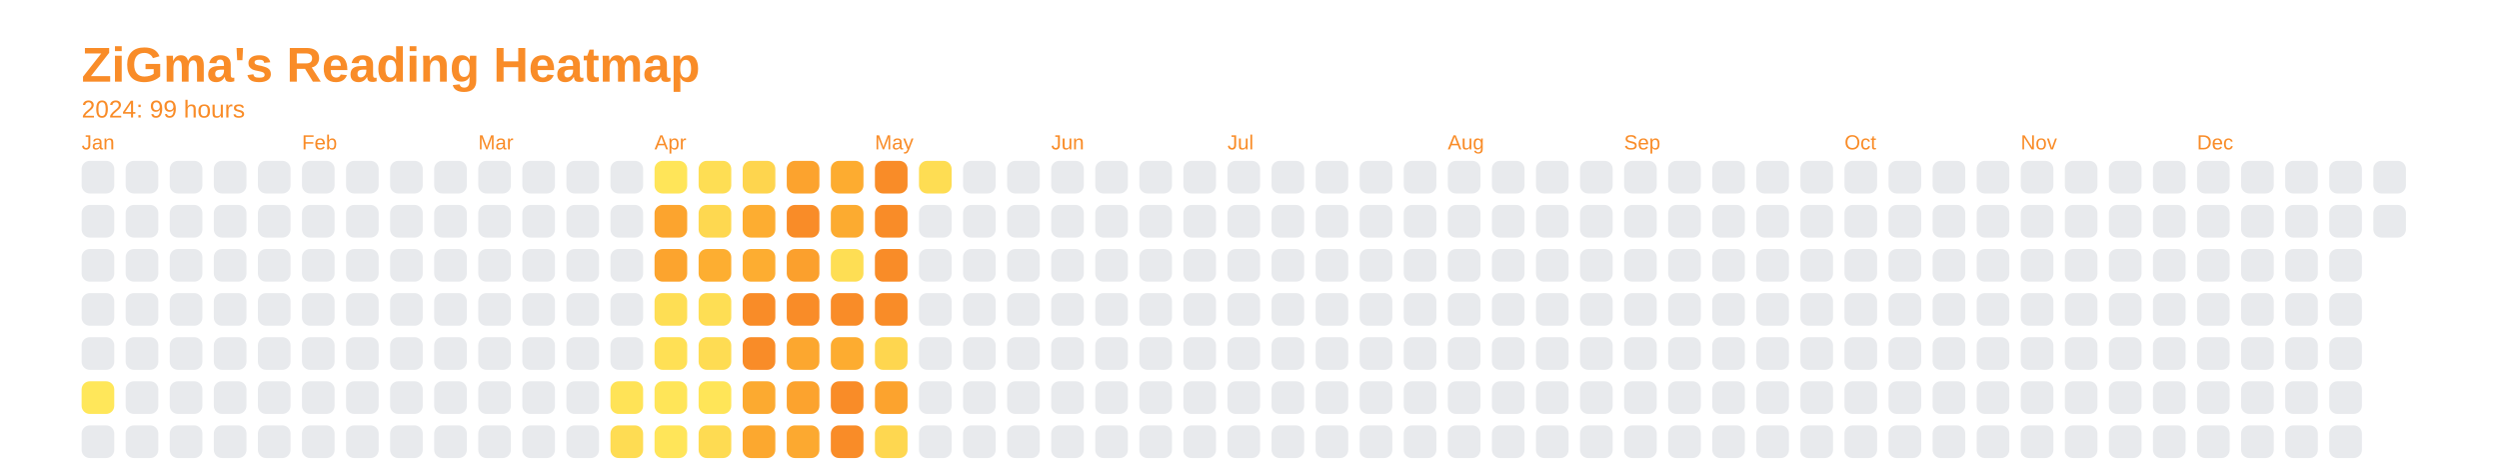
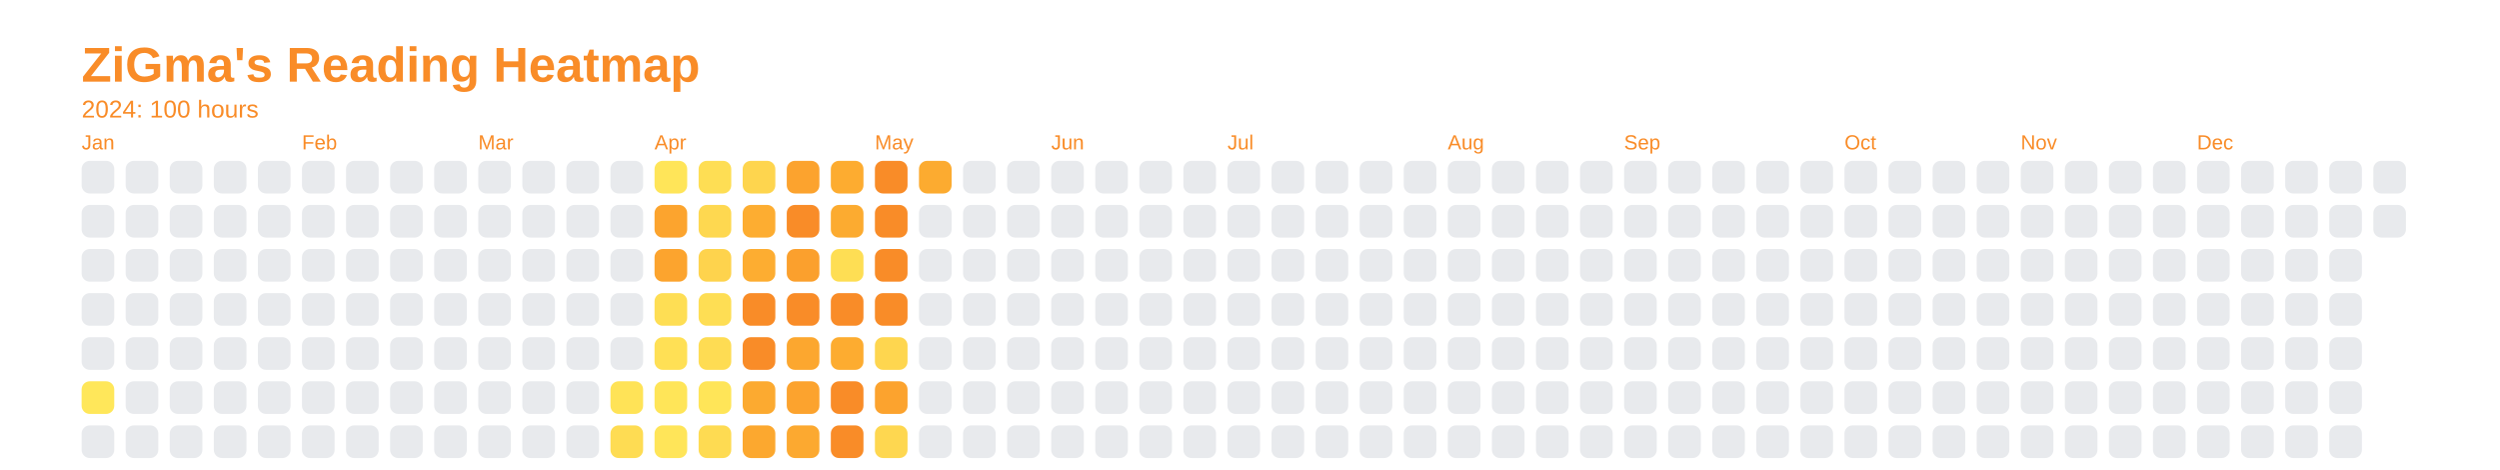
<svg xmlns="http://www.w3.org/2000/svg" baseProfile="full" height="57.5mm" version="1.1" viewBox="0,0,306.2,57.5" width="306.2mm">
  <defs />
  <rect fill="none" height="57.5" width="306.2" x="0" y="0" />
  <text fill="#f98c28" style="font-size:6px; font-family:Arial; font-weight:bold;" x="10" y="10">ZiGma's Reading Heatmap</text>
-   <text fill="#f98c28" style="font-size:3px; font-family:Arial;" x="10" y="14.4">2024: 99 hours</text>
+   <text fill="#f98c28" style="font-size:3px; font-family:Arial;" x="10" y="14.4">2024: 100 hours</text>
  <text fill="#f98c28" style="font-size:2.5px; font-family:Arial" x="10" y="18.3">Jan</text>
  <rect fill="#e8eaed" height="4" rx="1" ry="1" width="4" x="10" y="19.7" />
  <rect fill="#e8eaed" height="4" rx="1" ry="1" width="4" x="10" y="25.1" />
  <rect fill="#e8eaed" height="4" rx="1" ry="1" width="4" x="10" y="30.5" />
  <rect fill="#e8eaed" height="4" rx="1" ry="1" width="4" x="10" y="35.9" />
  <rect fill="#e8eaed" height="4" rx="1" ry="1" width="4" x="10" y="41.3" />
  <rect fill="#ffe75a" height="4" rx="1" ry="1" width="4" x="10" y="46.7" />
  <rect fill="#e8eaed" height="4" rx="1" ry="1" width="4" x="10" y="52.1" />
  <rect fill="#e8eaed" height="4" rx="1" ry="1" width="4" x="15.4" y="19.7" />
  <rect fill="#e8eaed" height="4" rx="1" ry="1" width="4" x="15.4" y="25.1" />
  <rect fill="#e8eaed" height="4" rx="1" ry="1" width="4" x="15.4" y="30.5" />
  <rect fill="#e8eaed" height="4" rx="1" ry="1" width="4" x="15.4" y="35.9" />
  <rect fill="#e8eaed" height="4" rx="1" ry="1" width="4" x="15.4" y="41.3" />
  <rect fill="#e8eaed" height="4" rx="1" ry="1" width="4" x="15.4" y="46.7" />
  <rect fill="#e8eaed" height="4" rx="1" ry="1" width="4" x="15.4" y="52.1" />
  <rect fill="#e8eaed" height="4" rx="1" ry="1" width="4" x="20.8" y="19.7" />
  <rect fill="#e8eaed" height="4" rx="1" ry="1" width="4" x="20.8" y="25.1" />
  <rect fill="#e8eaed" height="4" rx="1" ry="1" width="4" x="20.8" y="30.5" />
  <rect fill="#e8eaed" height="4" rx="1" ry="1" width="4" x="20.8" y="35.9" />
  <rect fill="#e8eaed" height="4" rx="1" ry="1" width="4" x="20.8" y="41.3" />
  <rect fill="#e8eaed" height="4" rx="1" ry="1" width="4" x="20.8" y="46.7" />
  <rect fill="#e8eaed" height="4" rx="1" ry="1" width="4" x="20.8" y="52.1" />
  <rect fill="#e8eaed" height="4" rx="1" ry="1" width="4" x="26.2" y="19.7" />
  <rect fill="#e8eaed" height="4" rx="1" ry="1" width="4" x="26.2" y="25.1" />
  <rect fill="#e8eaed" height="4" rx="1" ry="1" width="4" x="26.2" y="30.5" />
  <rect fill="#e8eaed" height="4" rx="1" ry="1" width="4" x="26.2" y="35.9" />
  <rect fill="#e8eaed" height="4" rx="1" ry="1" width="4" x="26.2" y="41.3" />
  <rect fill="#e8eaed" height="4" rx="1" ry="1" width="4" x="26.2" y="46.7" />
  <rect fill="#e8eaed" height="4" rx="1" ry="1" width="4" x="26.2" y="52.1" />
  <rect fill="#e8eaed" height="4" rx="1" ry="1" width="4" x="31.6" y="19.7" />
  <rect fill="#e8eaed" height="4" rx="1" ry="1" width="4" x="31.6" y="25.1" />
  <rect fill="#e8eaed" height="4" rx="1" ry="1" width="4" x="31.6" y="30.5" />
  <rect fill="#e8eaed" height="4" rx="1" ry="1" width="4" x="31.6" y="35.9" />
  <rect fill="#e8eaed" height="4" rx="1" ry="1" width="4" x="31.6" y="41.3" />
  <rect fill="#e8eaed" height="4" rx="1" ry="1" width="4" x="31.6" y="46.7" />
  <rect fill="#e8eaed" height="4" rx="1" ry="1" width="4" x="31.6" y="52.1" />
  <text fill="#f98c28" style="font-size:2.5px; font-family:Arial" x="37.0" y="18.3">Feb</text>
  <rect fill="#e8eaed" height="4" rx="1" ry="1" width="4" x="37.0" y="19.7" />
  <rect fill="#e8eaed" height="4" rx="1" ry="1" width="4" x="37.0" y="25.1" />
  <rect fill="#e8eaed" height="4" rx="1" ry="1" width="4" x="37.0" y="30.5" />
  <rect fill="#e8eaed" height="4" rx="1" ry="1" width="4" x="37.0" y="35.9" />
  <rect fill="#e8eaed" height="4" rx="1" ry="1" width="4" x="37.0" y="41.3" />
  <rect fill="#e8eaed" height="4" rx="1" ry="1" width="4" x="37.0" y="46.7" />
  <rect fill="#e8eaed" height="4" rx="1" ry="1" width="4" x="37.0" y="52.1" />
  <rect fill="#e8eaed" height="4" rx="1" ry="1" width="4" x="42.4" y="19.7" />
  <rect fill="#e8eaed" height="4" rx="1" ry="1" width="4" x="42.4" y="25.1" />
  <rect fill="#e8eaed" height="4" rx="1" ry="1" width="4" x="42.4" y="30.5" />
  <rect fill="#e8eaed" height="4" rx="1" ry="1" width="4" x="42.4" y="35.9" />
  <rect fill="#e8eaed" height="4" rx="1" ry="1" width="4" x="42.4" y="41.3" />
  <rect fill="#e8eaed" height="4" rx="1" ry="1" width="4" x="42.4" y="46.7" />
  <rect fill="#e8eaed" height="4" rx="1" ry="1" width="4" x="42.4" y="52.1" />
  <rect fill="#e8eaed" height="4" rx="1" ry="1" width="4" x="47.8" y="19.7" />
  <rect fill="#e8eaed" height="4" rx="1" ry="1" width="4" x="47.8" y="25.1" />
  <rect fill="#e8eaed" height="4" rx="1" ry="1" width="4" x="47.8" y="30.5" />
  <rect fill="#e8eaed" height="4" rx="1" ry="1" width="4" x="47.8" y="35.9" />
  <rect fill="#e8eaed" height="4" rx="1" ry="1" width="4" x="47.8" y="41.3" />
  <rect fill="#e8eaed" height="4" rx="1" ry="1" width="4" x="47.8" y="46.7" />
  <rect fill="#e8eaed" height="4" rx="1" ry="1" width="4" x="47.8" y="52.1" />
  <rect fill="#e8eaed" height="4" rx="1" ry="1" width="4" x="53.2" y="19.7" />
  <rect fill="#e8eaed" height="4" rx="1" ry="1" width="4" x="53.2" y="25.1" />
  <rect fill="#e8eaed" height="4" rx="1" ry="1" width="4" x="53.2" y="30.5" />
  <rect fill="#e8eaed" height="4" rx="1" ry="1" width="4" x="53.2" y="35.9" />
  <rect fill="#e8eaed" height="4" rx="1" ry="1" width="4" x="53.2" y="41.3" />
  <rect fill="#e8eaed" height="4" rx="1" ry="1" width="4" x="53.2" y="46.7" />
  <rect fill="#e8eaed" height="4" rx="1" ry="1" width="4" x="53.2" y="52.1" />
  <text fill="#f98c28" style="font-size:2.5px; font-family:Arial" x="58.6" y="18.3">Mar</text>
  <rect fill="#e8eaed" height="4" rx="1" ry="1" width="4" x="58.6" y="19.7" />
  <rect fill="#e8eaed" height="4" rx="1" ry="1" width="4" x="58.6" y="25.1" />
  <rect fill="#e8eaed" height="4" rx="1" ry="1" width="4" x="58.6" y="30.5" />
  <rect fill="#e8eaed" height="4" rx="1" ry="1" width="4" x="58.6" y="35.9" />
  <rect fill="#e8eaed" height="4" rx="1" ry="1" width="4" x="58.6" y="41.3" />
  <rect fill="#e8eaed" height="4" rx="1" ry="1" width="4" x="58.6" y="46.7" />
  <rect fill="#e8eaed" height="4" rx="1" ry="1" width="4" x="58.6" y="52.1" />
  <rect fill="#e8eaed" height="4" rx="1" ry="1" width="4" x="64" y="19.7" />
  <rect fill="#e8eaed" height="4" rx="1" ry="1" width="4" x="64" y="25.1" />
  <rect fill="#e8eaed" height="4" rx="1" ry="1" width="4" x="64" y="30.5" />
  <rect fill="#e8eaed" height="4" rx="1" ry="1" width="4" x="64" y="35.9" />
  <rect fill="#e8eaed" height="4" rx="1" ry="1" width="4" x="64" y="41.3" />
  <rect fill="#e8eaed" height="4" rx="1" ry="1" width="4" x="64" y="46.7" />
  <rect fill="#e8eaed" height="4" rx="1" ry="1" width="4" x="64" y="52.1" />
  <rect fill="#e8eaed" height="4" rx="1" ry="1" width="4" x="69.4" y="19.7" />
  <rect fill="#e8eaed" height="4" rx="1" ry="1" width="4" x="69.4" y="25.1" />
  <rect fill="#e8eaed" height="4" rx="1" ry="1" width="4" x="69.4" y="30.5" />
  <rect fill="#e8eaed" height="4" rx="1" ry="1" width="4" x="69.4" y="35.9" />
  <rect fill="#e8eaed" height="4" rx="1" ry="1" width="4" x="69.4" y="41.3" />
  <rect fill="#e8eaed" height="4" rx="1" ry="1" width="4" x="69.4" y="46.7" />
  <rect fill="#e8eaed" height="4" rx="1" ry="1" width="4" x="69.4" y="52.1" />
  <rect fill="#e8eaed" height="4" rx="1" ry="1" width="4" x="74.8" y="19.7" />
  <rect fill="#e8eaed" height="4" rx="1" ry="1" width="4" x="74.8" y="25.1" />
  <rect fill="#e8eaed" height="4" rx="1" ry="1" width="4" x="74.8" y="30.5" />
  <rect fill="#e8eaed" height="4" rx="1" ry="1" width="4" x="74.8" y="35.9" />
  <rect fill="#e8eaed" height="4" rx="1" ry="1" width="4" x="74.8" y="41.3" />
  <rect fill="#ffe357" height="4" rx="1" ry="1" width="4" x="74.8" y="46.7" />
  <rect fill="#fedc53" height="4" rx="1" ry="1" width="4" x="74.8" y="52.1" />
  <text fill="#f98c28" style="font-size:2.5px; font-family:Arial" x="80.2" y="18.3">Apr</text>
  <rect fill="#ffe559" height="4" rx="1" ry="1" width="4" x="80.2" y="19.7" />
  <rect fill="#fca42e" height="4" rx="1" ry="1" width="4" x="80.2" y="25.1" />
  <rect fill="#fca42e" height="4" rx="1" ry="1" width="4" x="80.2" y="30.5" />
  <rect fill="#fede54" height="4" rx="1" ry="1" width="4" x="80.2" y="35.9" />
  <rect fill="#ffe055" height="4" rx="1" ry="1" width="4" x="80.2" y="41.3" />
  <rect fill="#ffe558" height="4" rx="1" ry="1" width="4" x="80.2" y="46.7" />
  <rect fill="#ffe559" height="4" rx="1" ry="1" width="4" x="80.2" y="52.1" />
  <rect fill="#fede54" height="4" rx="1" ry="1" width="4" x="85.6" y="19.7" />
  <rect fill="#fed850" height="4" rx="1" ry="1" width="4" x="85.6" y="25.1" />
-   <rect fill="#fdae31" height="4" rx="1" ry="1" width="4" x="85.6" y="30.5" />
+   <rect fill="#fed34d" height="4" rx="1" ry="1" width="4" x="85.6" y="30.5" />
  <rect fill="#fede54" height="4" rx="1" ry="1" width="4" x="85.6" y="35.9" />
  <rect fill="#fedc53" height="4" rx="1" ry="1" width="4" x="85.6" y="41.3" />
  <rect fill="#ffe558" height="4" rx="1" ry="1" width="4" x="85.6" y="46.7" />
  <rect fill="#fedb52" height="4" rx="1" ry="1" width="4" x="85.6" y="52.1" />
  <rect fill="#fed54e" height="4" rx="1" ry="1" width="4" x="91" y="19.7" />
  <rect fill="#fdad31" height="4" rx="1" ry="1" width="4" x="91" y="25.1" />
  <rect fill="#fdad31" height="4" rx="1" ry="1" width="4" x="91" y="30.5" />
  <rect fill="#f98c28" height="4" rx="1" ry="1" width="4" x="91" y="35.9" />
  <rect fill="#f98c28" height="4" rx="1" ry="1" width="4" x="91" y="41.3" />
  <rect fill="#fcaa30" height="4" rx="1" ry="1" width="4" x="91" y="46.7" />
  <rect fill="#fca82f" height="4" rx="1" ry="1" width="4" x="91" y="52.1" />
  <rect fill="#fca32e" height="4" rx="1" ry="1" width="4" x="96.4" y="19.7" />
  <rect fill="#f98c28" height="4" rx="1" ry="1" width="4" x="96.4" y="25.1" />
  <rect fill="#fba02d" height="4" rx="1" ry="1" width="4" x="96.4" y="30.5" />
  <rect fill="#f98c28" height="4" rx="1" ry="1" width="4" x="96.4" y="35.9" />
  <rect fill="#fca72f" height="4" rx="1" ry="1" width="4" x="96.4" y="41.3" />
  <rect fill="#fca32e" height="4" rx="1" ry="1" width="4" x="96.4" y="46.7" />
  <rect fill="#fca930" height="4" rx="1" ry="1" width="4" x="96.4" y="52.1" />
  <rect fill="#fdac30" height="4" rx="1" ry="1" width="4" x="101.8" y="19.7" />
  <rect fill="#fcab30" height="4" rx="1" ry="1" width="4" x="101.8" y="25.1" />
  <rect fill="#fede54" height="4" rx="1" ry="1" width="4" x="101.8" y="30.5" />
  <rect fill="#f98c28" height="4" rx="1" ry="1" width="4" x="101.8" y="35.9" />
  <rect fill="#fdac30" height="4" rx="1" ry="1" width="4" x="101.8" y="41.3" />
  <rect fill="#f98c28" height="4" rx="1" ry="1" width="4" x="101.8" y="46.7" />
  <rect fill="#f98c28" height="4" rx="1" ry="1" width="4" x="101.8" y="52.1" />
  <text fill="#f98c28" style="font-size:2.5px; font-family:Arial" x="107.2" y="18.3">May</text>
  <rect fill="#f98c28" height="4" rx="1" ry="1" width="4" x="107.2" y="19.7" />
  <rect fill="#f98c28" height="4" rx="1" ry="1" width="4" x="107.2" y="25.1" />
  <rect fill="#f98c28" height="4" rx="1" ry="1" width="4" x="107.2" y="30.5" />
  <rect fill="#f98c28" height="4" rx="1" ry="1" width="4" x="107.2" y="35.9" />
  <rect fill="#fed64f" height="4" rx="1" ry="1" width="4" x="107.2" y="41.3" />
  <rect fill="#fca32e" height="4" rx="1" ry="1" width="4" x="107.2" y="46.7" />
  <rect fill="#fed750" height="4" rx="1" ry="1" width="4" x="107.2" y="52.1" />
-   <rect fill="#fedd53" height="4" rx="1" ry="1" width="4" x="112.6" y="19.7" />
+   <rect fill="#fcab30" height="4" rx="1" ry="1" width="4" x="112.6" y="19.7" />
  <rect fill="#e8eaed" height="4" rx="1" ry="1" width="4" x="112.6" y="25.1" />
  <rect fill="#e8eaed" height="4" rx="1" ry="1" width="4" x="112.6" y="30.5" />
  <rect fill="#e8eaed" height="4" rx="1" ry="1" width="4" x="112.6" y="35.9" />
  <rect fill="#e8eaed" height="4" rx="1" ry="1" width="4" x="112.6" y="41.3" />
  <rect fill="#e8eaed" height="4" rx="1" ry="1" width="4" x="112.6" y="46.7" />
  <rect fill="#e8eaed" height="4" rx="1" ry="1" width="4" x="112.6" y="52.1" />
  <rect fill="#e8eaed" height="4" rx="1" ry="1" width="4" x="118" y="19.7" />
  <rect fill="#e8eaed" height="4" rx="1" ry="1" width="4" x="118" y="25.1" />
  <rect fill="#e8eaed" height="4" rx="1" ry="1" width="4" x="118" y="30.5" />
  <rect fill="#e8eaed" height="4" rx="1" ry="1" width="4" x="118" y="35.9" />
  <rect fill="#e8eaed" height="4" rx="1" ry="1" width="4" x="118" y="41.3" />
  <rect fill="#e8eaed" height="4" rx="1" ry="1" width="4" x="118" y="46.7" />
  <rect fill="#e8eaed" height="4" rx="1" ry="1" width="4" x="118" y="52.1" />
  <rect fill="#e8eaed" height="4" rx="1" ry="1" width="4" x="123.4" y="19.7" />
  <rect fill="#e8eaed" height="4" rx="1" ry="1" width="4" x="123.4" y="25.1" />
  <rect fill="#e8eaed" height="4" rx="1" ry="1" width="4" x="123.4" y="30.5" />
  <rect fill="#e8eaed" height="4" rx="1" ry="1" width="4" x="123.4" y="35.9" />
  <rect fill="#e8eaed" height="4" rx="1" ry="1" width="4" x="123.4" y="41.3" />
  <rect fill="#e8eaed" height="4" rx="1" ry="1" width="4" x="123.4" y="46.7" />
  <rect fill="#e8eaed" height="4" rx="1" ry="1" width="4" x="123.4" y="52.1" />
  <text fill="#f98c28" style="font-size:2.5px; font-family:Arial" x="128.8" y="18.3">Jun</text>
  <rect fill="#e8eaed" height="4" rx="1" ry="1" width="4" x="128.8" y="19.7" />
  <rect fill="#e8eaed" height="4" rx="1" ry="1" width="4" x="128.8" y="25.1" />
  <rect fill="#e8eaed" height="4" rx="1" ry="1" width="4" x="128.8" y="30.5" />
  <rect fill="#e8eaed" height="4" rx="1" ry="1" width="4" x="128.8" y="35.9" />
  <rect fill="#e8eaed" height="4" rx="1" ry="1" width="4" x="128.8" y="41.3" />
  <rect fill="#e8eaed" height="4" rx="1" ry="1" width="4" x="128.8" y="46.7" />
  <rect fill="#e8eaed" height="4" rx="1" ry="1" width="4" x="128.8" y="52.1" />
  <rect fill="#e8eaed" height="4" rx="1" ry="1" width="4" x="134.2" y="19.7" />
  <rect fill="#e8eaed" height="4" rx="1" ry="1" width="4" x="134.2" y="25.1" />
  <rect fill="#e8eaed" height="4" rx="1" ry="1" width="4" x="134.2" y="30.5" />
  <rect fill="#e8eaed" height="4" rx="1" ry="1" width="4" x="134.2" y="35.9" />
  <rect fill="#e8eaed" height="4" rx="1" ry="1" width="4" x="134.2" y="41.3" />
  <rect fill="#e8eaed" height="4" rx="1" ry="1" width="4" x="134.2" y="46.7" />
  <rect fill="#e8eaed" height="4" rx="1" ry="1" width="4" x="134.2" y="52.1" />
  <rect fill="#e8eaed" height="4" rx="1" ry="1" width="4" x="139.6" y="19.7" />
  <rect fill="#e8eaed" height="4" rx="1" ry="1" width="4" x="139.6" y="25.1" />
  <rect fill="#e8eaed" height="4" rx="1" ry="1" width="4" x="139.6" y="30.5" />
  <rect fill="#e8eaed" height="4" rx="1" ry="1" width="4" x="139.6" y="35.9" />
  <rect fill="#e8eaed" height="4" rx="1" ry="1" width="4" x="139.6" y="41.3" />
  <rect fill="#e8eaed" height="4" rx="1" ry="1" width="4" x="139.6" y="46.7" />
  <rect fill="#e8eaed" height="4" rx="1" ry="1" width="4" x="139.6" y="52.1" />
  <rect fill="#e8eaed" height="4" rx="1" ry="1" width="4" x="145" y="19.7" />
  <rect fill="#e8eaed" height="4" rx="1" ry="1" width="4" x="145" y="25.1" />
  <rect fill="#e8eaed" height="4" rx="1" ry="1" width="4" x="145" y="30.5" />
  <rect fill="#e8eaed" height="4" rx="1" ry="1" width="4" x="145" y="35.9" />
  <rect fill="#e8eaed" height="4" rx="1" ry="1" width="4" x="145" y="41.3" />
  <rect fill="#e8eaed" height="4" rx="1" ry="1" width="4" x="145" y="46.7" />
  <rect fill="#e8eaed" height="4" rx="1" ry="1" width="4" x="145" y="52.1" />
  <text fill="#f98c28" style="font-size:2.5px; font-family:Arial" x="150.4" y="18.3">Jul</text>
  <rect fill="#e8eaed" height="4" rx="1" ry="1" width="4" x="150.4" y="19.7" />
  <rect fill="#e8eaed" height="4" rx="1" ry="1" width="4" x="150.4" y="25.1" />
  <rect fill="#e8eaed" height="4" rx="1" ry="1" width="4" x="150.4" y="30.5" />
  <rect fill="#e8eaed" height="4" rx="1" ry="1" width="4" x="150.4" y="35.9" />
  <rect fill="#e8eaed" height="4" rx="1" ry="1" width="4" x="150.4" y="41.3" />
  <rect fill="#e8eaed" height="4" rx="1" ry="1" width="4" x="150.4" y="46.7" />
  <rect fill="#e8eaed" height="4" rx="1" ry="1" width="4" x="150.4" y="52.1" />
  <rect fill="#e8eaed" height="4" rx="1" ry="1" width="4" x="155.8" y="19.7" />
  <rect fill="#e8eaed" height="4" rx="1" ry="1" width="4" x="155.8" y="25.1" />
  <rect fill="#e8eaed" height="4" rx="1" ry="1" width="4" x="155.8" y="30.5" />
  <rect fill="#e8eaed" height="4" rx="1" ry="1" width="4" x="155.8" y="35.9" />
  <rect fill="#e8eaed" height="4" rx="1" ry="1" width="4" x="155.8" y="41.3" />
  <rect fill="#e8eaed" height="4" rx="1" ry="1" width="4" x="155.8" y="46.7" />
  <rect fill="#e8eaed" height="4" rx="1" ry="1" width="4" x="155.8" y="52.1" />
  <rect fill="#e8eaed" height="4" rx="1" ry="1" width="4" x="161.2" y="19.7" />
  <rect fill="#e8eaed" height="4" rx="1" ry="1" width="4" x="161.2" y="25.1" />
  <rect fill="#e8eaed" height="4" rx="1" ry="1" width="4" x="161.2" y="30.5" />
  <rect fill="#e8eaed" height="4" rx="1" ry="1" width="4" x="161.2" y="35.9" />
  <rect fill="#e8eaed" height="4" rx="1" ry="1" width="4" x="161.2" y="41.3" />
  <rect fill="#e8eaed" height="4" rx="1" ry="1" width="4" x="161.2" y="46.7" />
  <rect fill="#e8eaed" height="4" rx="1" ry="1" width="4" x="161.2" y="52.1" />
  <rect fill="#e8eaed" height="4" rx="1" ry="1" width="4" x="166.6" y="19.7" />
  <rect fill="#e8eaed" height="4" rx="1" ry="1" width="4" x="166.6" y="25.1" />
  <rect fill="#e8eaed" height="4" rx="1" ry="1" width="4" x="166.6" y="30.5" />
  <rect fill="#e8eaed" height="4" rx="1" ry="1" width="4" x="166.6" y="35.9" />
  <rect fill="#e8eaed" height="4" rx="1" ry="1" width="4" x="166.6" y="41.3" />
  <rect fill="#e8eaed" height="4" rx="1" ry="1" width="4" x="166.6" y="46.7" />
  <rect fill="#e8eaed" height="4" rx="1" ry="1" width="4" x="166.6" y="52.1" />
  <rect fill="#e8eaed" height="4" rx="1" ry="1" width="4" x="172" y="19.7" />
  <rect fill="#e8eaed" height="4" rx="1" ry="1" width="4" x="172" y="25.1" />
  <rect fill="#e8eaed" height="4" rx="1" ry="1" width="4" x="172" y="30.5" />
  <rect fill="#e8eaed" height="4" rx="1" ry="1" width="4" x="172" y="35.9" />
  <rect fill="#e8eaed" height="4" rx="1" ry="1" width="4" x="172" y="41.3" />
  <rect fill="#e8eaed" height="4" rx="1" ry="1" width="4" x="172" y="46.7" />
  <rect fill="#e8eaed" height="4" rx="1" ry="1" width="4" x="172" y="52.1" />
  <text fill="#f98c28" style="font-size:2.5px; font-family:Arial" x="177.4" y="18.3">Aug</text>
  <rect fill="#e8eaed" height="4" rx="1" ry="1" width="4" x="177.4" y="19.7" />
  <rect fill="#e8eaed" height="4" rx="1" ry="1" width="4" x="177.4" y="25.1" />
  <rect fill="#e8eaed" height="4" rx="1" ry="1" width="4" x="177.4" y="30.5" />
  <rect fill="#e8eaed" height="4" rx="1" ry="1" width="4" x="177.4" y="35.9" />
  <rect fill="#e8eaed" height="4" rx="1" ry="1" width="4" x="177.4" y="41.3" />
  <rect fill="#e8eaed" height="4" rx="1" ry="1" width="4" x="177.4" y="46.7" />
  <rect fill="#e8eaed" height="4" rx="1" ry="1" width="4" x="177.4" y="52.1" />
  <rect fill="#e8eaed" height="4" rx="1" ry="1" width="4" x="182.8" y="19.7" />
  <rect fill="#e8eaed" height="4" rx="1" ry="1" width="4" x="182.8" y="25.1" />
  <rect fill="#e8eaed" height="4" rx="1" ry="1" width="4" x="182.8" y="30.5" />
  <rect fill="#e8eaed" height="4" rx="1" ry="1" width="4" x="182.8" y="35.9" />
  <rect fill="#e8eaed" height="4" rx="1" ry="1" width="4" x="182.8" y="41.3" />
  <rect fill="#e8eaed" height="4" rx="1" ry="1" width="4" x="182.8" y="46.7" />
  <rect fill="#e8eaed" height="4" rx="1" ry="1" width="4" x="182.8" y="52.1" />
  <rect fill="#e8eaed" height="4" rx="1" ry="1" width="4" x="188.2" y="19.7" />
  <rect fill="#e8eaed" height="4" rx="1" ry="1" width="4" x="188.2" y="25.1" />
  <rect fill="#e8eaed" height="4" rx="1" ry="1" width="4" x="188.2" y="30.5" />
  <rect fill="#e8eaed" height="4" rx="1" ry="1" width="4" x="188.2" y="35.9" />
  <rect fill="#e8eaed" height="4" rx="1" ry="1" width="4" x="188.2" y="41.3" />
  <rect fill="#e8eaed" height="4" rx="1" ry="1" width="4" x="188.2" y="46.7" />
  <rect fill="#e8eaed" height="4" rx="1" ry="1" width="4" x="188.2" y="52.1" />
  <rect fill="#e8eaed" height="4" rx="1" ry="1" width="4" x="193.6" y="19.7" />
  <rect fill="#e8eaed" height="4" rx="1" ry="1" width="4" x="193.6" y="25.1" />
  <rect fill="#e8eaed" height="4" rx="1" ry="1" width="4" x="193.6" y="30.5" />
  <rect fill="#e8eaed" height="4" rx="1" ry="1" width="4" x="193.6" y="35.9" />
  <rect fill="#e8eaed" height="4" rx="1" ry="1" width="4" x="193.6" y="41.3" />
  <rect fill="#e8eaed" height="4" rx="1" ry="1" width="4" x="193.6" y="46.7" />
  <rect fill="#e8eaed" height="4" rx="1" ry="1" width="4" x="193.6" y="52.1" />
  <text fill="#f98c28" style="font-size:2.5px; font-family:Arial" x="199" y="18.3">Sep</text>
  <rect fill="#e8eaed" height="4" rx="1" ry="1" width="4" x="199" y="19.7" />
  <rect fill="#e8eaed" height="4" rx="1" ry="1" width="4" x="199" y="25.1" />
  <rect fill="#e8eaed" height="4" rx="1" ry="1" width="4" x="199" y="30.5" />
  <rect fill="#e8eaed" height="4" rx="1" ry="1" width="4" x="199" y="35.9" />
  <rect fill="#e8eaed" height="4" rx="1" ry="1" width="4" x="199" y="41.3" />
  <rect fill="#e8eaed" height="4" rx="1" ry="1" width="4" x="199" y="46.7" />
  <rect fill="#e8eaed" height="4" rx="1" ry="1" width="4" x="199" y="52.1" />
  <rect fill="#e8eaed" height="4" rx="1" ry="1" width="4" x="204.4" y="19.7" />
  <rect fill="#e8eaed" height="4" rx="1" ry="1" width="4" x="204.4" y="25.1" />
  <rect fill="#e8eaed" height="4" rx="1" ry="1" width="4" x="204.4" y="30.5" />
  <rect fill="#e8eaed" height="4" rx="1" ry="1" width="4" x="204.4" y="35.9" />
  <rect fill="#e8eaed" height="4" rx="1" ry="1" width="4" x="204.4" y="41.3" />
  <rect fill="#e8eaed" height="4" rx="1" ry="1" width="4" x="204.4" y="46.7" />
  <rect fill="#e8eaed" height="4" rx="1" ry="1" width="4" x="204.4" y="52.1" />
  <rect fill="#e8eaed" height="4" rx="1" ry="1" width="4" x="209.8" y="19.7" />
  <rect fill="#e8eaed" height="4" rx="1" ry="1" width="4" x="209.8" y="25.1" />
  <rect fill="#e8eaed" height="4" rx="1" ry="1" width="4" x="209.8" y="30.5" />
  <rect fill="#e8eaed" height="4" rx="1" ry="1" width="4" x="209.8" y="35.9" />
  <rect fill="#e8eaed" height="4" rx="1" ry="1" width="4" x="209.8" y="41.3" />
  <rect fill="#e8eaed" height="4" rx="1" ry="1" width="4" x="209.8" y="46.7" />
  <rect fill="#e8eaed" height="4" rx="1" ry="1" width="4" x="209.8" y="52.1" />
  <rect fill="#e8eaed" height="4" rx="1" ry="1" width="4" x="215.2" y="19.7" />
  <rect fill="#e8eaed" height="4" rx="1" ry="1" width="4" x="215.2" y="25.1" />
  <rect fill="#e8eaed" height="4" rx="1" ry="1" width="4" x="215.2" y="30.5" />
  <rect fill="#e8eaed" height="4" rx="1" ry="1" width="4" x="215.2" y="35.9" />
  <rect fill="#e8eaed" height="4" rx="1" ry="1" width="4" x="215.2" y="41.3" />
  <rect fill="#e8eaed" height="4" rx="1" ry="1" width="4" x="215.2" y="46.7" />
  <rect fill="#e8eaed" height="4" rx="1" ry="1" width="4" x="215.2" y="52.1" />
  <rect fill="#e8eaed" height="4" rx="1" ry="1" width="4" x="220.6" y="19.7" />
  <rect fill="#e8eaed" height="4" rx="1" ry="1" width="4" x="220.6" y="25.1" />
  <rect fill="#e8eaed" height="4" rx="1" ry="1" width="4" x="220.6" y="30.5" />
  <rect fill="#e8eaed" height="4" rx="1" ry="1" width="4" x="220.6" y="35.9" />
  <rect fill="#e8eaed" height="4" rx="1" ry="1" width="4" x="220.6" y="41.3" />
  <rect fill="#e8eaed" height="4" rx="1" ry="1" width="4" x="220.6" y="46.7" />
  <rect fill="#e8eaed" height="4" rx="1" ry="1" width="4" x="220.6" y="52.1" />
  <text fill="#f98c28" style="font-size:2.5px; font-family:Arial" x="226" y="18.3">Oct</text>
  <rect fill="#e8eaed" height="4" rx="1" ry="1" width="4" x="226" y="19.7" />
  <rect fill="#e8eaed" height="4" rx="1" ry="1" width="4" x="226" y="25.1" />
  <rect fill="#e8eaed" height="4" rx="1" ry="1" width="4" x="226" y="30.5" />
  <rect fill="#e8eaed" height="4" rx="1" ry="1" width="4" x="226" y="35.9" />
  <rect fill="#e8eaed" height="4" rx="1" ry="1" width="4" x="226" y="41.3" />
  <rect fill="#e8eaed" height="4" rx="1" ry="1" width="4" x="226" y="46.7" />
  <rect fill="#e8eaed" height="4" rx="1" ry="1" width="4" x="226" y="52.1" />
  <rect fill="#e8eaed" height="4" rx="1" ry="1" width="4" x="231.4" y="19.7" />
  <rect fill="#e8eaed" height="4" rx="1" ry="1" width="4" x="231.4" y="25.1" />
  <rect fill="#e8eaed" height="4" rx="1" ry="1" width="4" x="231.4" y="30.5" />
  <rect fill="#e8eaed" height="4" rx="1" ry="1" width="4" x="231.4" y="35.9" />
  <rect fill="#e8eaed" height="4" rx="1" ry="1" width="4" x="231.4" y="41.3" />
  <rect fill="#e8eaed" height="4" rx="1" ry="1" width="4" x="231.4" y="46.7" />
  <rect fill="#e8eaed" height="4" rx="1" ry="1" width="4" x="231.4" y="52.1" />
  <rect fill="#e8eaed" height="4" rx="1" ry="1" width="4" x="236.8" y="19.7" />
  <rect fill="#e8eaed" height="4" rx="1" ry="1" width="4" x="236.8" y="25.1" />
  <rect fill="#e8eaed" height="4" rx="1" ry="1" width="4" x="236.8" y="30.5" />
  <rect fill="#e8eaed" height="4" rx="1" ry="1" width="4" x="236.8" y="35.9" />
  <rect fill="#e8eaed" height="4" rx="1" ry="1" width="4" x="236.8" y="41.3" />
  <rect fill="#e8eaed" height="4" rx="1" ry="1" width="4" x="236.8" y="46.7" />
  <rect fill="#e8eaed" height="4" rx="1" ry="1" width="4" x="236.8" y="52.1" />
  <rect fill="#e8eaed" height="4" rx="1" ry="1" width="4" x="242.2" y="19.7" />
  <rect fill="#e8eaed" height="4" rx="1" ry="1" width="4" x="242.2" y="25.1" />
  <rect fill="#e8eaed" height="4" rx="1" ry="1" width="4" x="242.2" y="30.5" />
  <rect fill="#e8eaed" height="4" rx="1" ry="1" width="4" x="242.2" y="35.9" />
  <rect fill="#e8eaed" height="4" rx="1" ry="1" width="4" x="242.2" y="41.3" />
  <rect fill="#e8eaed" height="4" rx="1" ry="1" width="4" x="242.2" y="46.7" />
  <rect fill="#e8eaed" height="4" rx="1" ry="1" width="4" x="242.2" y="52.1" />
  <text fill="#f98c28" style="font-size:2.5px; font-family:Arial" x="247.6" y="18.3">Nov</text>
  <rect fill="#e8eaed" height="4" rx="1" ry="1" width="4" x="247.6" y="19.7" />
  <rect fill="#e8eaed" height="4" rx="1" ry="1" width="4" x="247.6" y="25.1" />
  <rect fill="#e8eaed" height="4" rx="1" ry="1" width="4" x="247.6" y="30.5" />
  <rect fill="#e8eaed" height="4" rx="1" ry="1" width="4" x="247.6" y="35.9" />
  <rect fill="#e8eaed" height="4" rx="1" ry="1" width="4" x="247.6" y="41.3" />
  <rect fill="#e8eaed" height="4" rx="1" ry="1" width="4" x="247.6" y="46.7" />
  <rect fill="#e8eaed" height="4" rx="1" ry="1" width="4" x="247.6" y="52.1" />
  <rect fill="#e8eaed" height="4" rx="1" ry="1" width="4" x="253" y="19.7" />
  <rect fill="#e8eaed" height="4" rx="1" ry="1" width="4" x="253" y="25.1" />
  <rect fill="#e8eaed" height="4" rx="1" ry="1" width="4" x="253" y="30.5" />
  <rect fill="#e8eaed" height="4" rx="1" ry="1" width="4" x="253" y="35.9" />
  <rect fill="#e8eaed" height="4" rx="1" ry="1" width="4" x="253" y="41.3" />
  <rect fill="#e8eaed" height="4" rx="1" ry="1" width="4" x="253" y="46.7" />
  <rect fill="#e8eaed" height="4" rx="1" ry="1" width="4" x="253" y="52.1" />
  <rect fill="#e8eaed" height="4" rx="1" ry="1" width="4" x="258.4" y="19.7" />
  <rect fill="#e8eaed" height="4" rx="1" ry="1" width="4" x="258.4" y="25.1" />
  <rect fill="#e8eaed" height="4" rx="1" ry="1" width="4" x="258.4" y="30.5" />
  <rect fill="#e8eaed" height="4" rx="1" ry="1" width="4" x="258.4" y="35.9" />
  <rect fill="#e8eaed" height="4" rx="1" ry="1" width="4" x="258.4" y="41.3" />
  <rect fill="#e8eaed" height="4" rx="1" ry="1" width="4" x="258.4" y="46.7" />
  <rect fill="#e8eaed" height="4" rx="1" ry="1" width="4" x="258.4" y="52.1" />
  <rect fill="#e8eaed" height="4" rx="1" ry="1" width="4" x="263.8" y="19.7" />
  <rect fill="#e8eaed" height="4" rx="1" ry="1" width="4" x="263.8" y="25.1" />
  <rect fill="#e8eaed" height="4" rx="1" ry="1" width="4" x="263.8" y="30.5" />
  <rect fill="#e8eaed" height="4" rx="1" ry="1" width="4" x="263.8" y="35.9" />
  <rect fill="#e8eaed" height="4" rx="1" ry="1" width="4" x="263.8" y="41.3" />
  <rect fill="#e8eaed" height="4" rx="1" ry="1" width="4" x="263.8" y="46.7" />
  <rect fill="#e8eaed" height="4" rx="1" ry="1" width="4" x="263.8" y="52.1" />
  <text fill="#f98c28" style="font-size:2.5px; font-family:Arial" x="269.2" y="18.3">Dec</text>
  <rect fill="#e8eaed" height="4" rx="1" ry="1" width="4" x="269.2" y="19.7" />
  <rect fill="#e8eaed" height="4" rx="1" ry="1" width="4" x="269.2" y="25.1" />
  <rect fill="#e8eaed" height="4" rx="1" ry="1" width="4" x="269.2" y="30.5" />
  <rect fill="#e8eaed" height="4" rx="1" ry="1" width="4" x="269.2" y="35.9" />
  <rect fill="#e8eaed" height="4" rx="1" ry="1" width="4" x="269.2" y="41.3" />
  <rect fill="#e8eaed" height="4" rx="1" ry="1" width="4" x="269.2" y="46.7" />
  <rect fill="#e8eaed" height="4" rx="1" ry="1" width="4" x="269.2" y="52.1" />
  <rect fill="#e8eaed" height="4" rx="1" ry="1" width="4" x="274.6" y="19.7" />
  <rect fill="#e8eaed" height="4" rx="1" ry="1" width="4" x="274.6" y="25.1" />
  <rect fill="#e8eaed" height="4" rx="1" ry="1" width="4" x="274.6" y="30.5" />
  <rect fill="#e8eaed" height="4" rx="1" ry="1" width="4" x="274.6" y="35.9" />
  <rect fill="#e8eaed" height="4" rx="1" ry="1" width="4" x="274.6" y="41.3" />
  <rect fill="#e8eaed" height="4" rx="1" ry="1" width="4" x="274.6" y="46.7" />
  <rect fill="#e8eaed" height="4" rx="1" ry="1" width="4" x="274.6" y="52.1" />
  <rect fill="#e8eaed" height="4" rx="1" ry="1" width="4" x="280" y="19.7" />
  <rect fill="#e8eaed" height="4" rx="1" ry="1" width="4" x="280" y="25.1" />
  <rect fill="#e8eaed" height="4" rx="1" ry="1" width="4" x="280" y="30.5" />
  <rect fill="#e8eaed" height="4" rx="1" ry="1" width="4" x="280" y="35.9" />
  <rect fill="#e8eaed" height="4" rx="1" ry="1" width="4" x="280" y="41.3" />
  <rect fill="#e8eaed" height="4" rx="1" ry="1" width="4" x="280" y="46.7" />
  <rect fill="#e8eaed" height="4" rx="1" ry="1" width="4" x="280" y="52.1" />
  <rect fill="#e8eaed" height="4" rx="1" ry="1" width="4" x="285.4" y="19.7" />
  <rect fill="#e8eaed" height="4" rx="1" ry="1" width="4" x="285.4" y="25.1" />
  <rect fill="#e8eaed" height="4" rx="1" ry="1" width="4" x="285.4" y="30.5" />
  <rect fill="#e8eaed" height="4" rx="1" ry="1" width="4" x="285.4" y="35.9" />
  <rect fill="#e8eaed" height="4" rx="1" ry="1" width="4" x="285.4" y="41.3" />
  <rect fill="#e8eaed" height="4" rx="1" ry="1" width="4" x="285.4" y="46.7" />
  <rect fill="#e8eaed" height="4" rx="1" ry="1" width="4" x="285.4" y="52.1" />
  <rect fill="#e8eaed" height="4" rx="1" ry="1" width="4" x="290.8" y="19.7" />
  <rect fill="#e8eaed" height="4" rx="1" ry="1" width="4" x="290.8" y="25.1" />
</svg>
